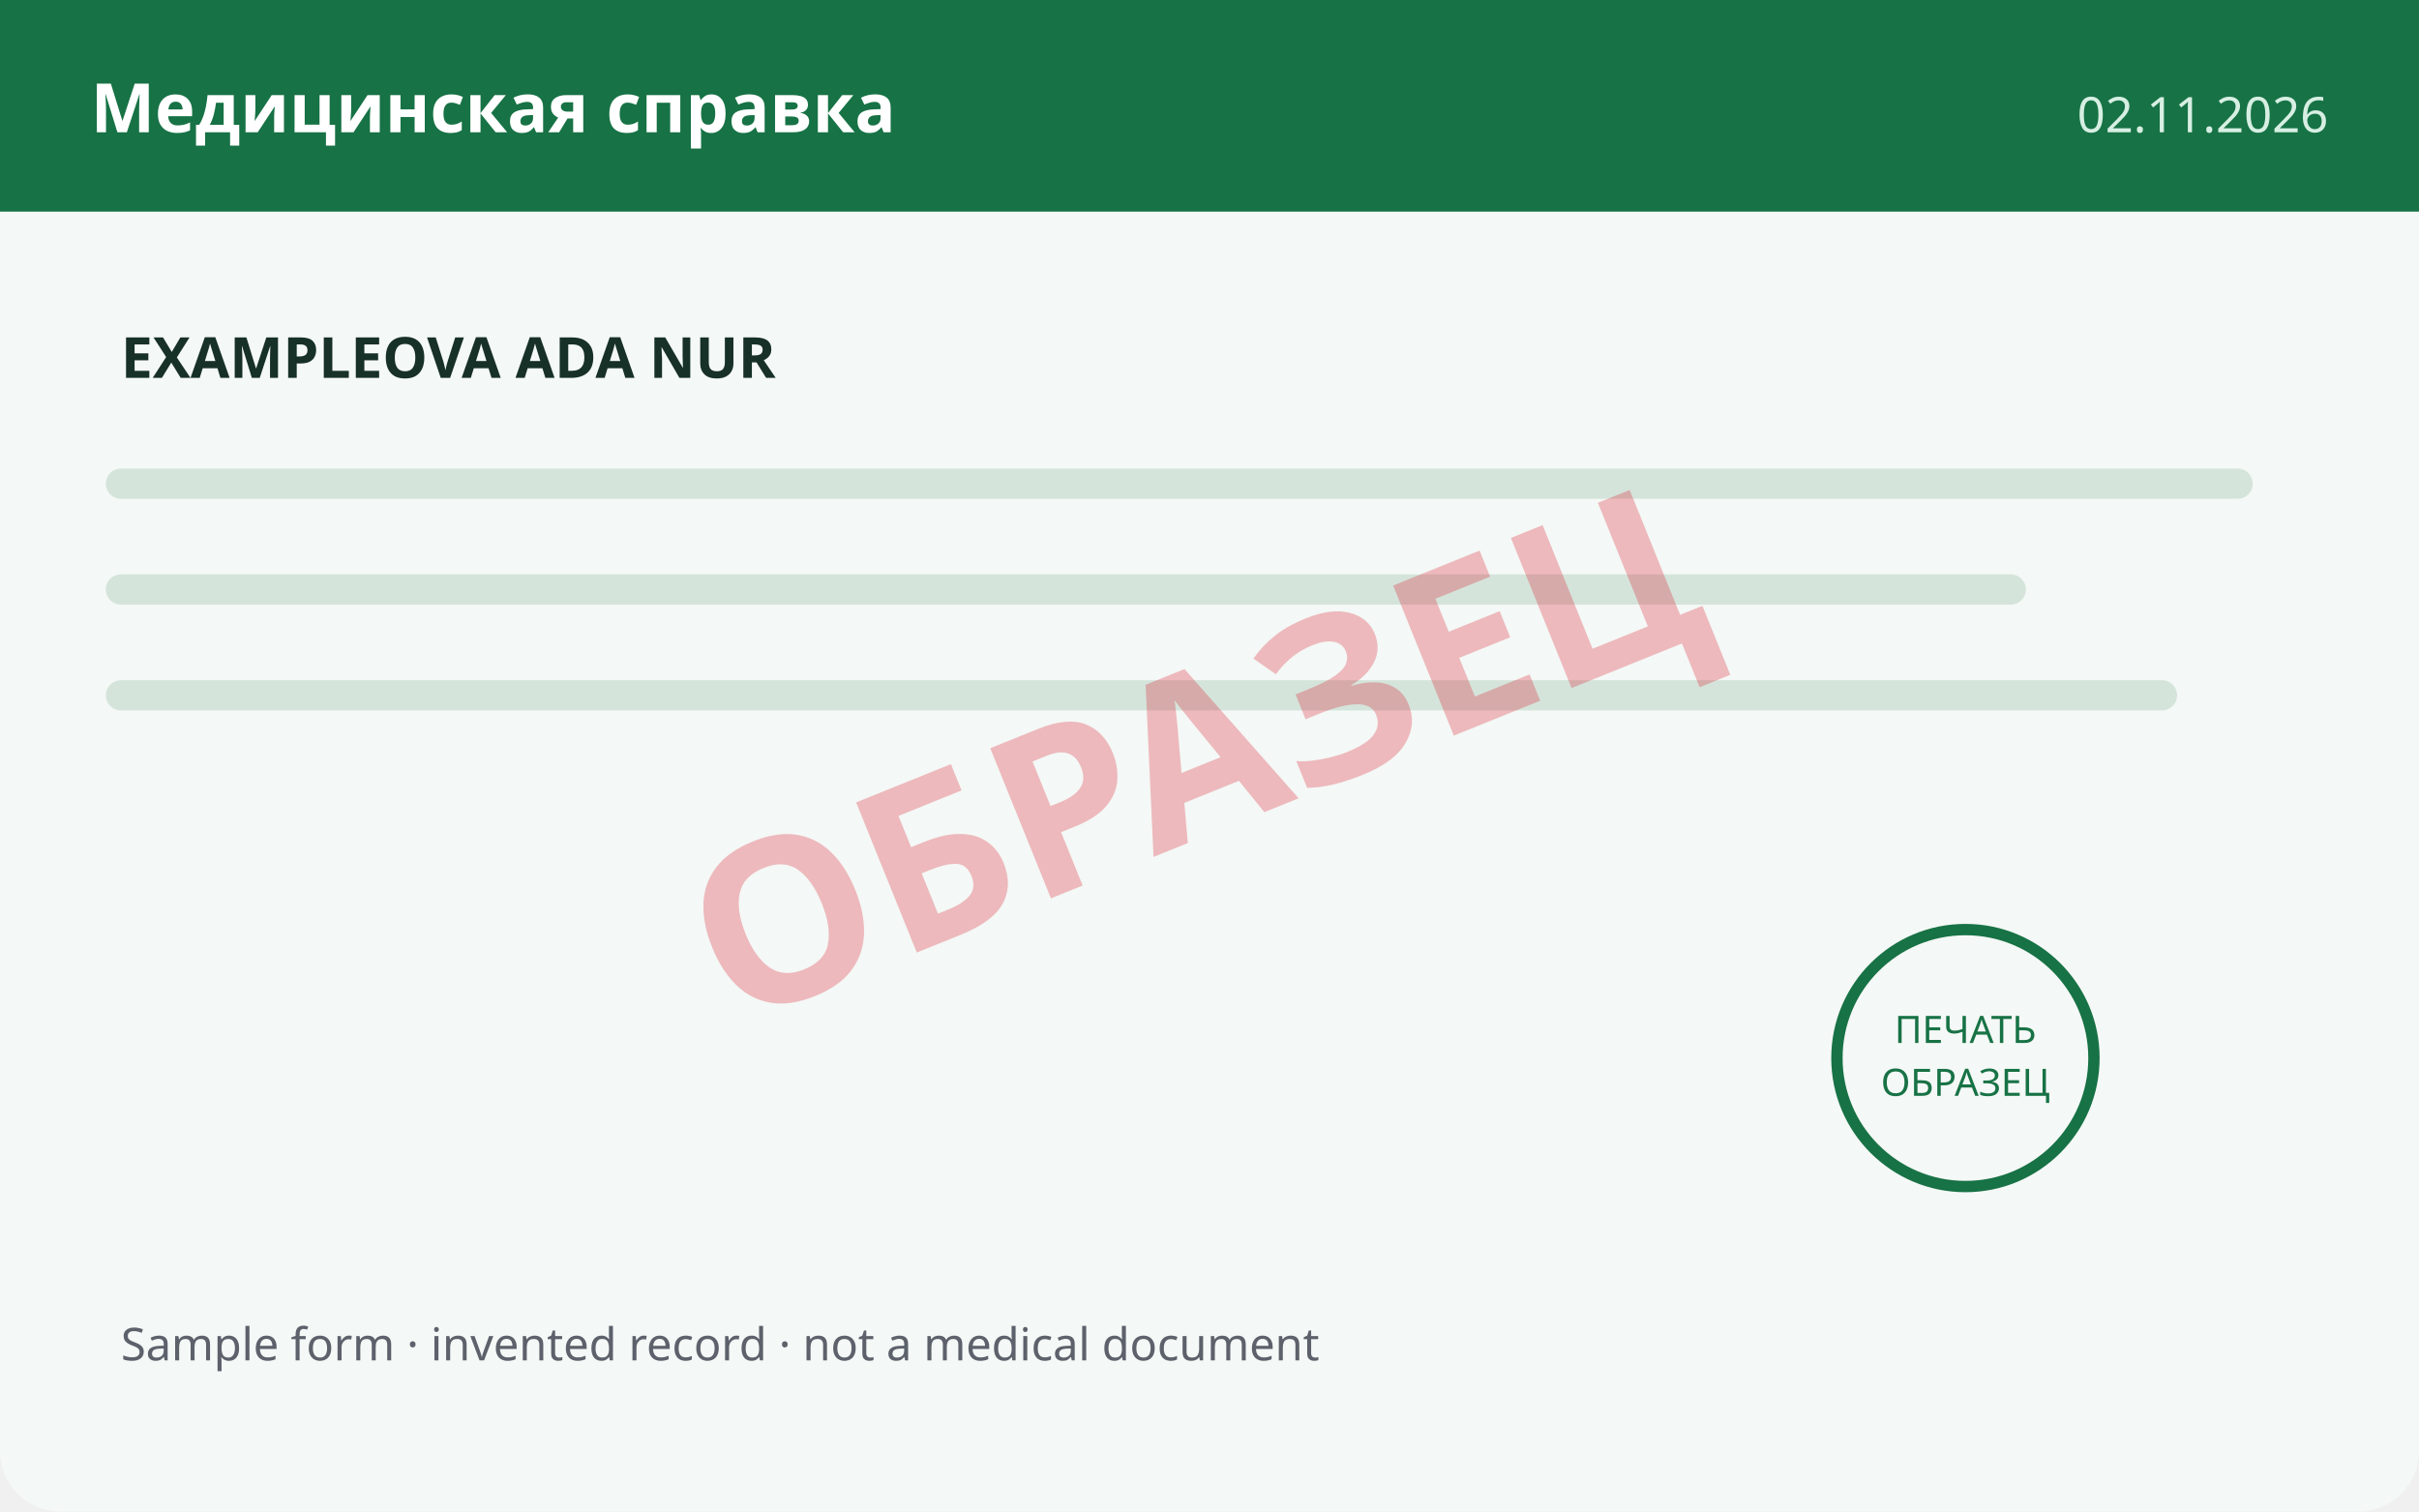
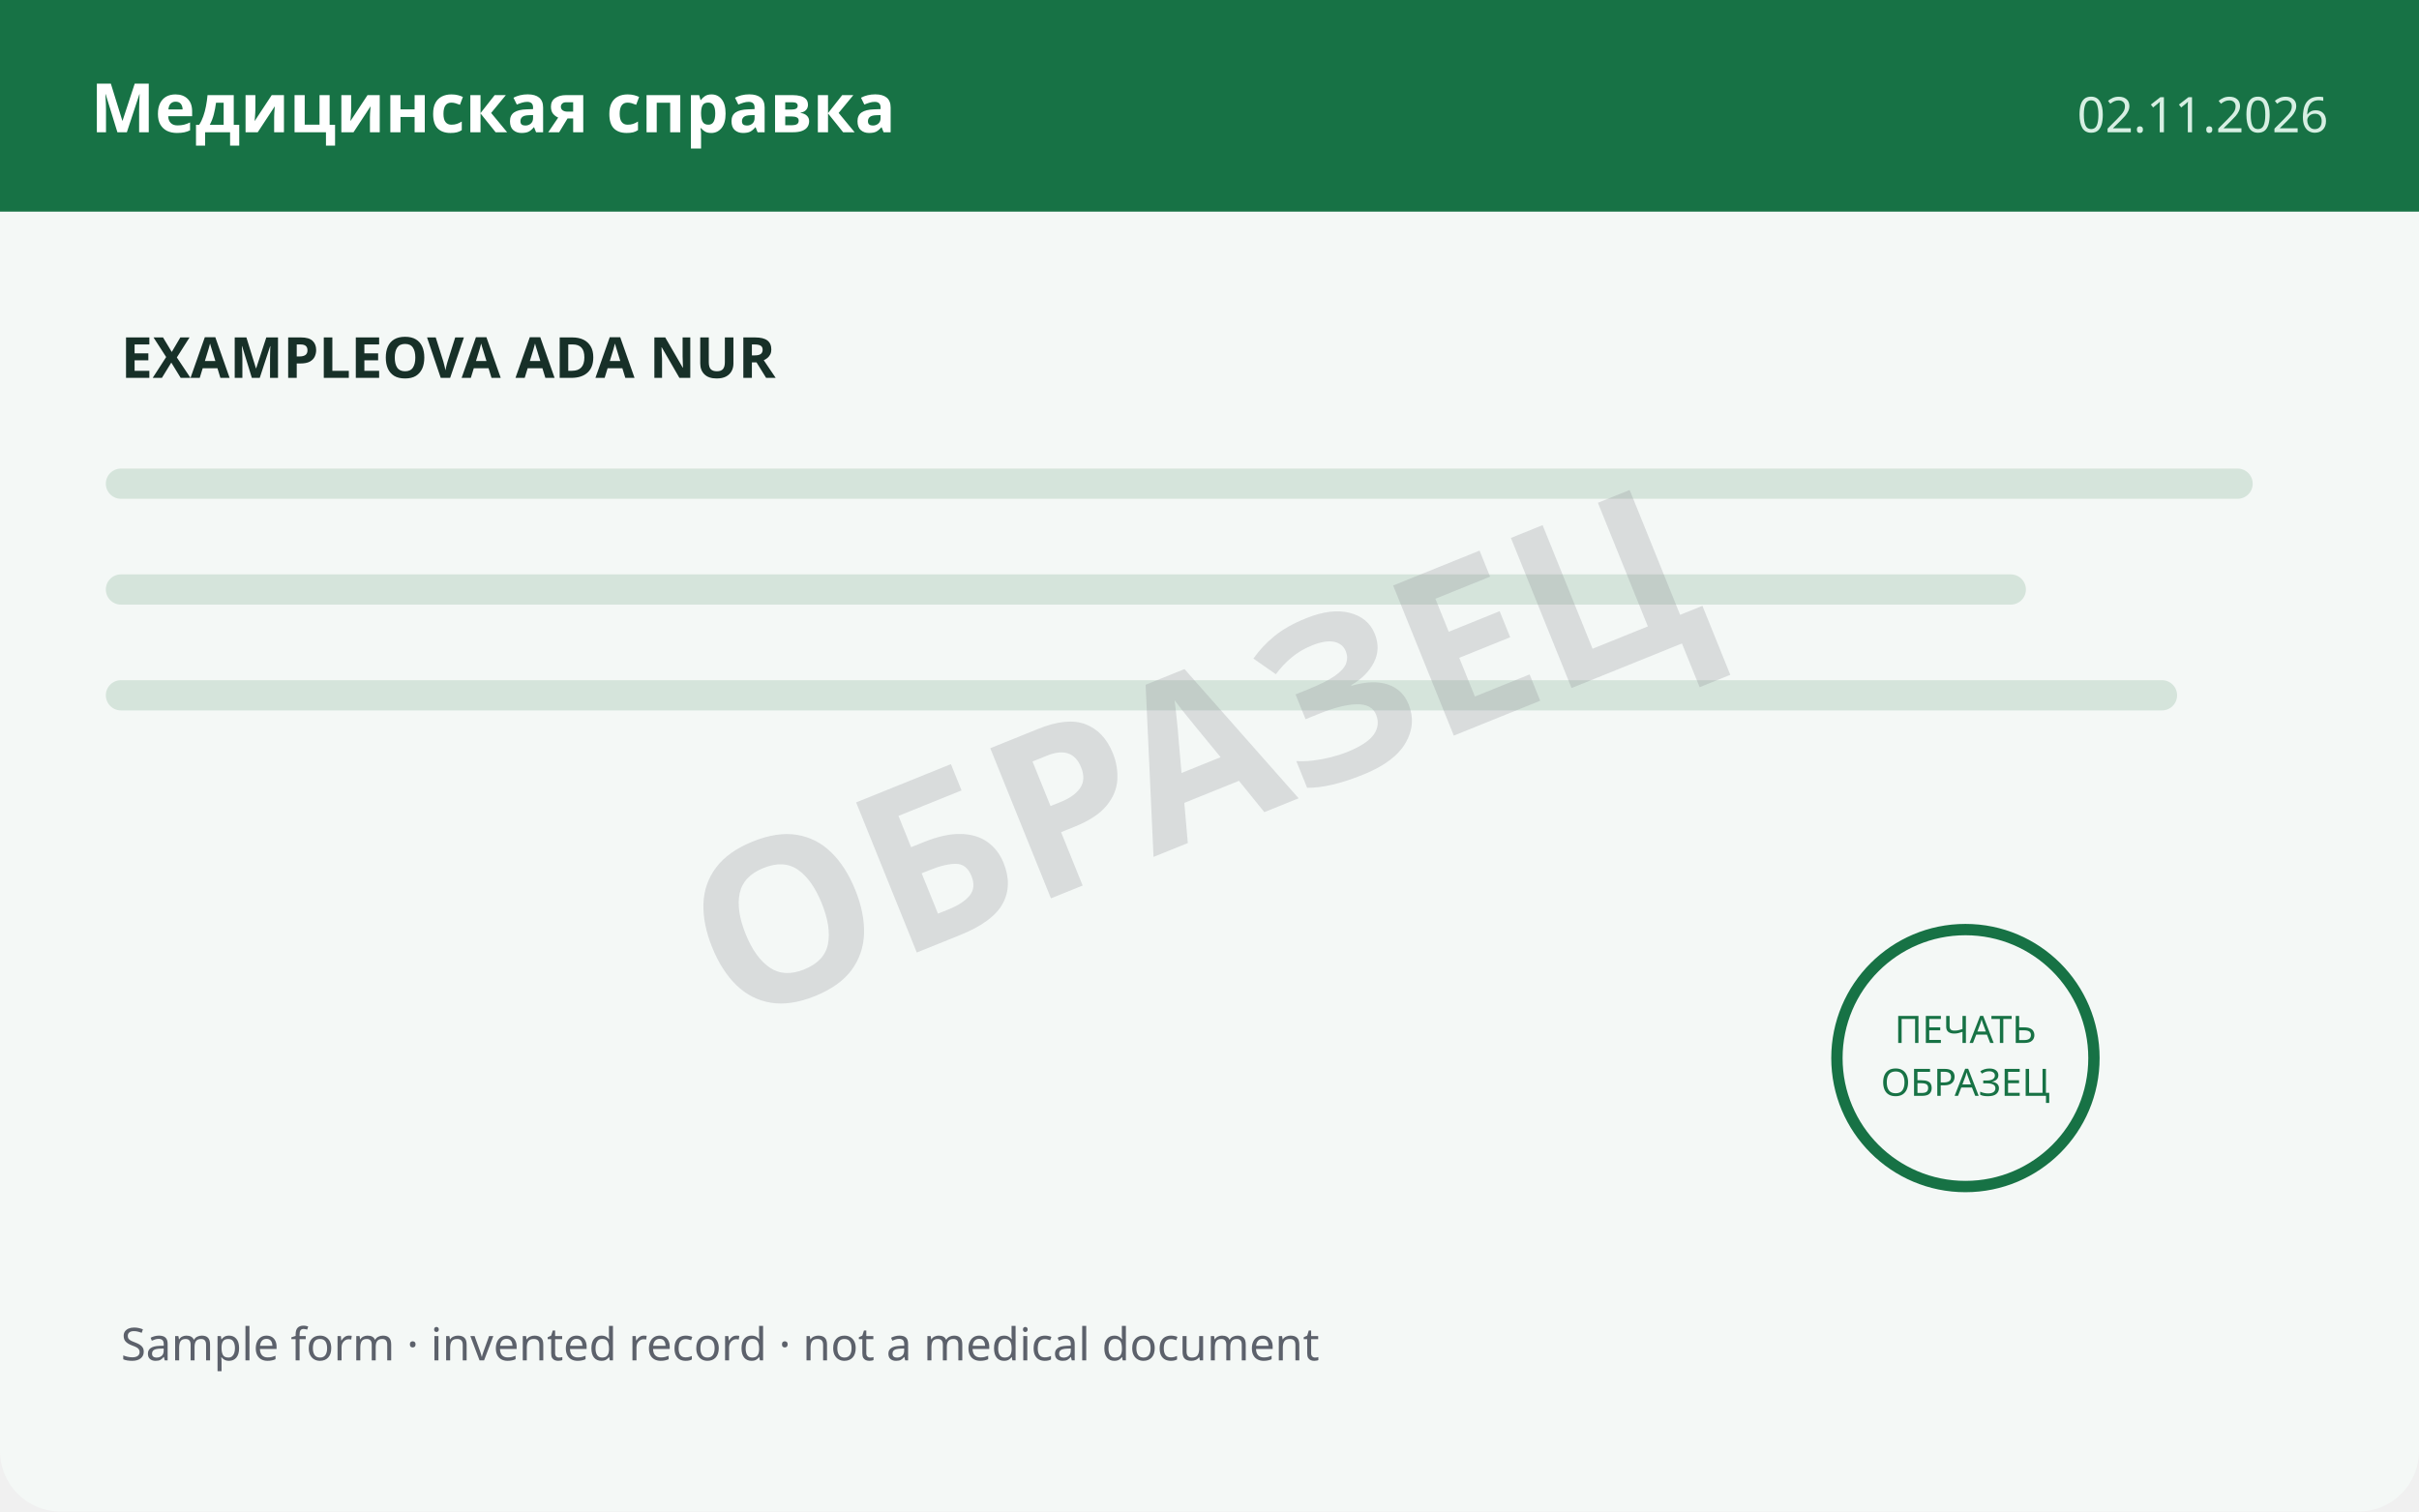
<svg xmlns="http://www.w3.org/2000/svg" viewBox="0 0 640 400" role="img" aria-label="Вымышленный образец медицинской справки">
  <rect width="640" height="400" rx="16" fill="#f4f8f6" />
  <rect x="0" y="0" width="640" height="56" fill="#177245" />
  <text x="24" y="35" fill="#fff" font-family="Golos Text, system-ui, sans-serif" font-size="18" font-weight="700">Медицинская справка</text>
  <text x="616" y="35" text-anchor="end" fill="#d7efe3" font-family="Golos Text, system-ui, sans-serif" font-size="13">02.11.2026</text>
  <text x="32" y="100" font-family="Golos Text, system-ui, sans-serif" font-size="15" font-weight="700" fill="#173028">EXAMPLEOVA ADA NUR</text>
  <g stroke="#d5e4db" stroke-width="8" stroke-linecap="round">
    <path d="M32 128h560M32 156h500M32 184h540" />
  </g>
  <circle cx="520" cy="280" r="34" fill="none" stroke="#177245" stroke-width="3" />
  <text x="520" y="276" text-anchor="middle" font-size="10" fill="#177245" font-family="Golos Text, system-ui, sans-serif">ПЕЧАТЬ</text>
  <text x="520" y="290" text-anchor="middle" font-size="10" fill="#177245" font-family="Golos Text, system-ui, sans-serif">ОБРАЗЕЦ</text>
  <text x="32" y="360" font-family="Golos Text, system-ui, sans-serif" font-size="12" fill="#5c616b">Sample form · invented record · not a medical document</text>
  <g transform="rotate(-22 320 210)" opacity="0.26">
-     <text x="320" y="220" text-anchor="middle" fill="#d70217" font-family="Golos Text, system-ui, sans-serif" font-size="60" font-weight="800">ОБРАЗЕЦ</text>
+     <text x="320" y="220" text-anchor="middle" fill="#8a8b93" font-family="Golos Text, system-ui, sans-serif" font-size="60" font-weight="800">ОБРАЗЕЦ</text>
  </g>
</svg>
